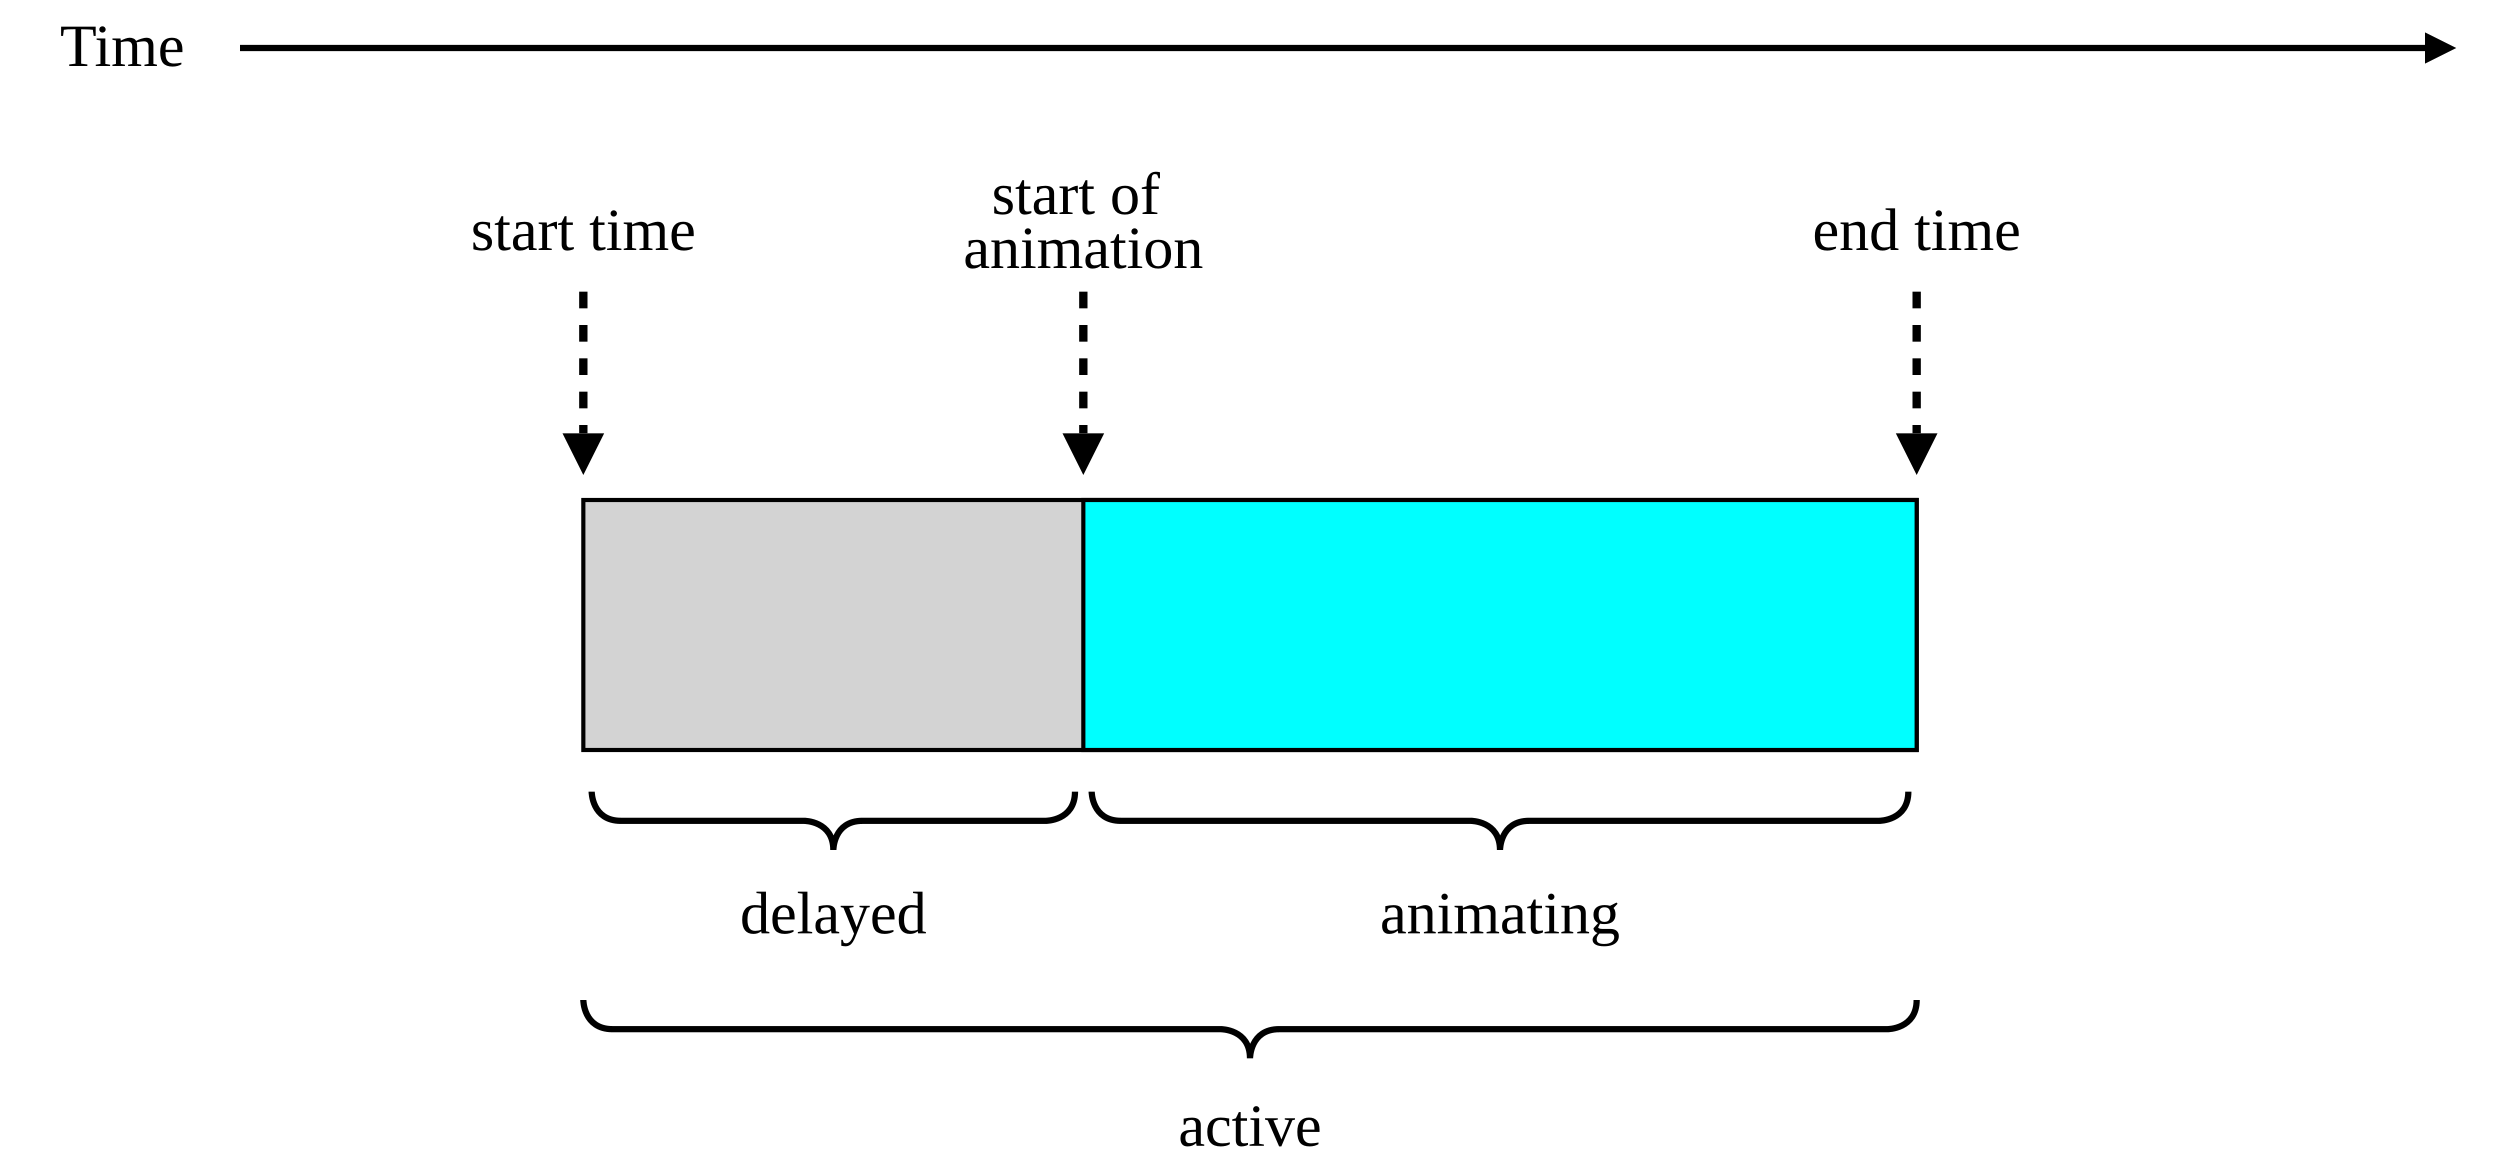
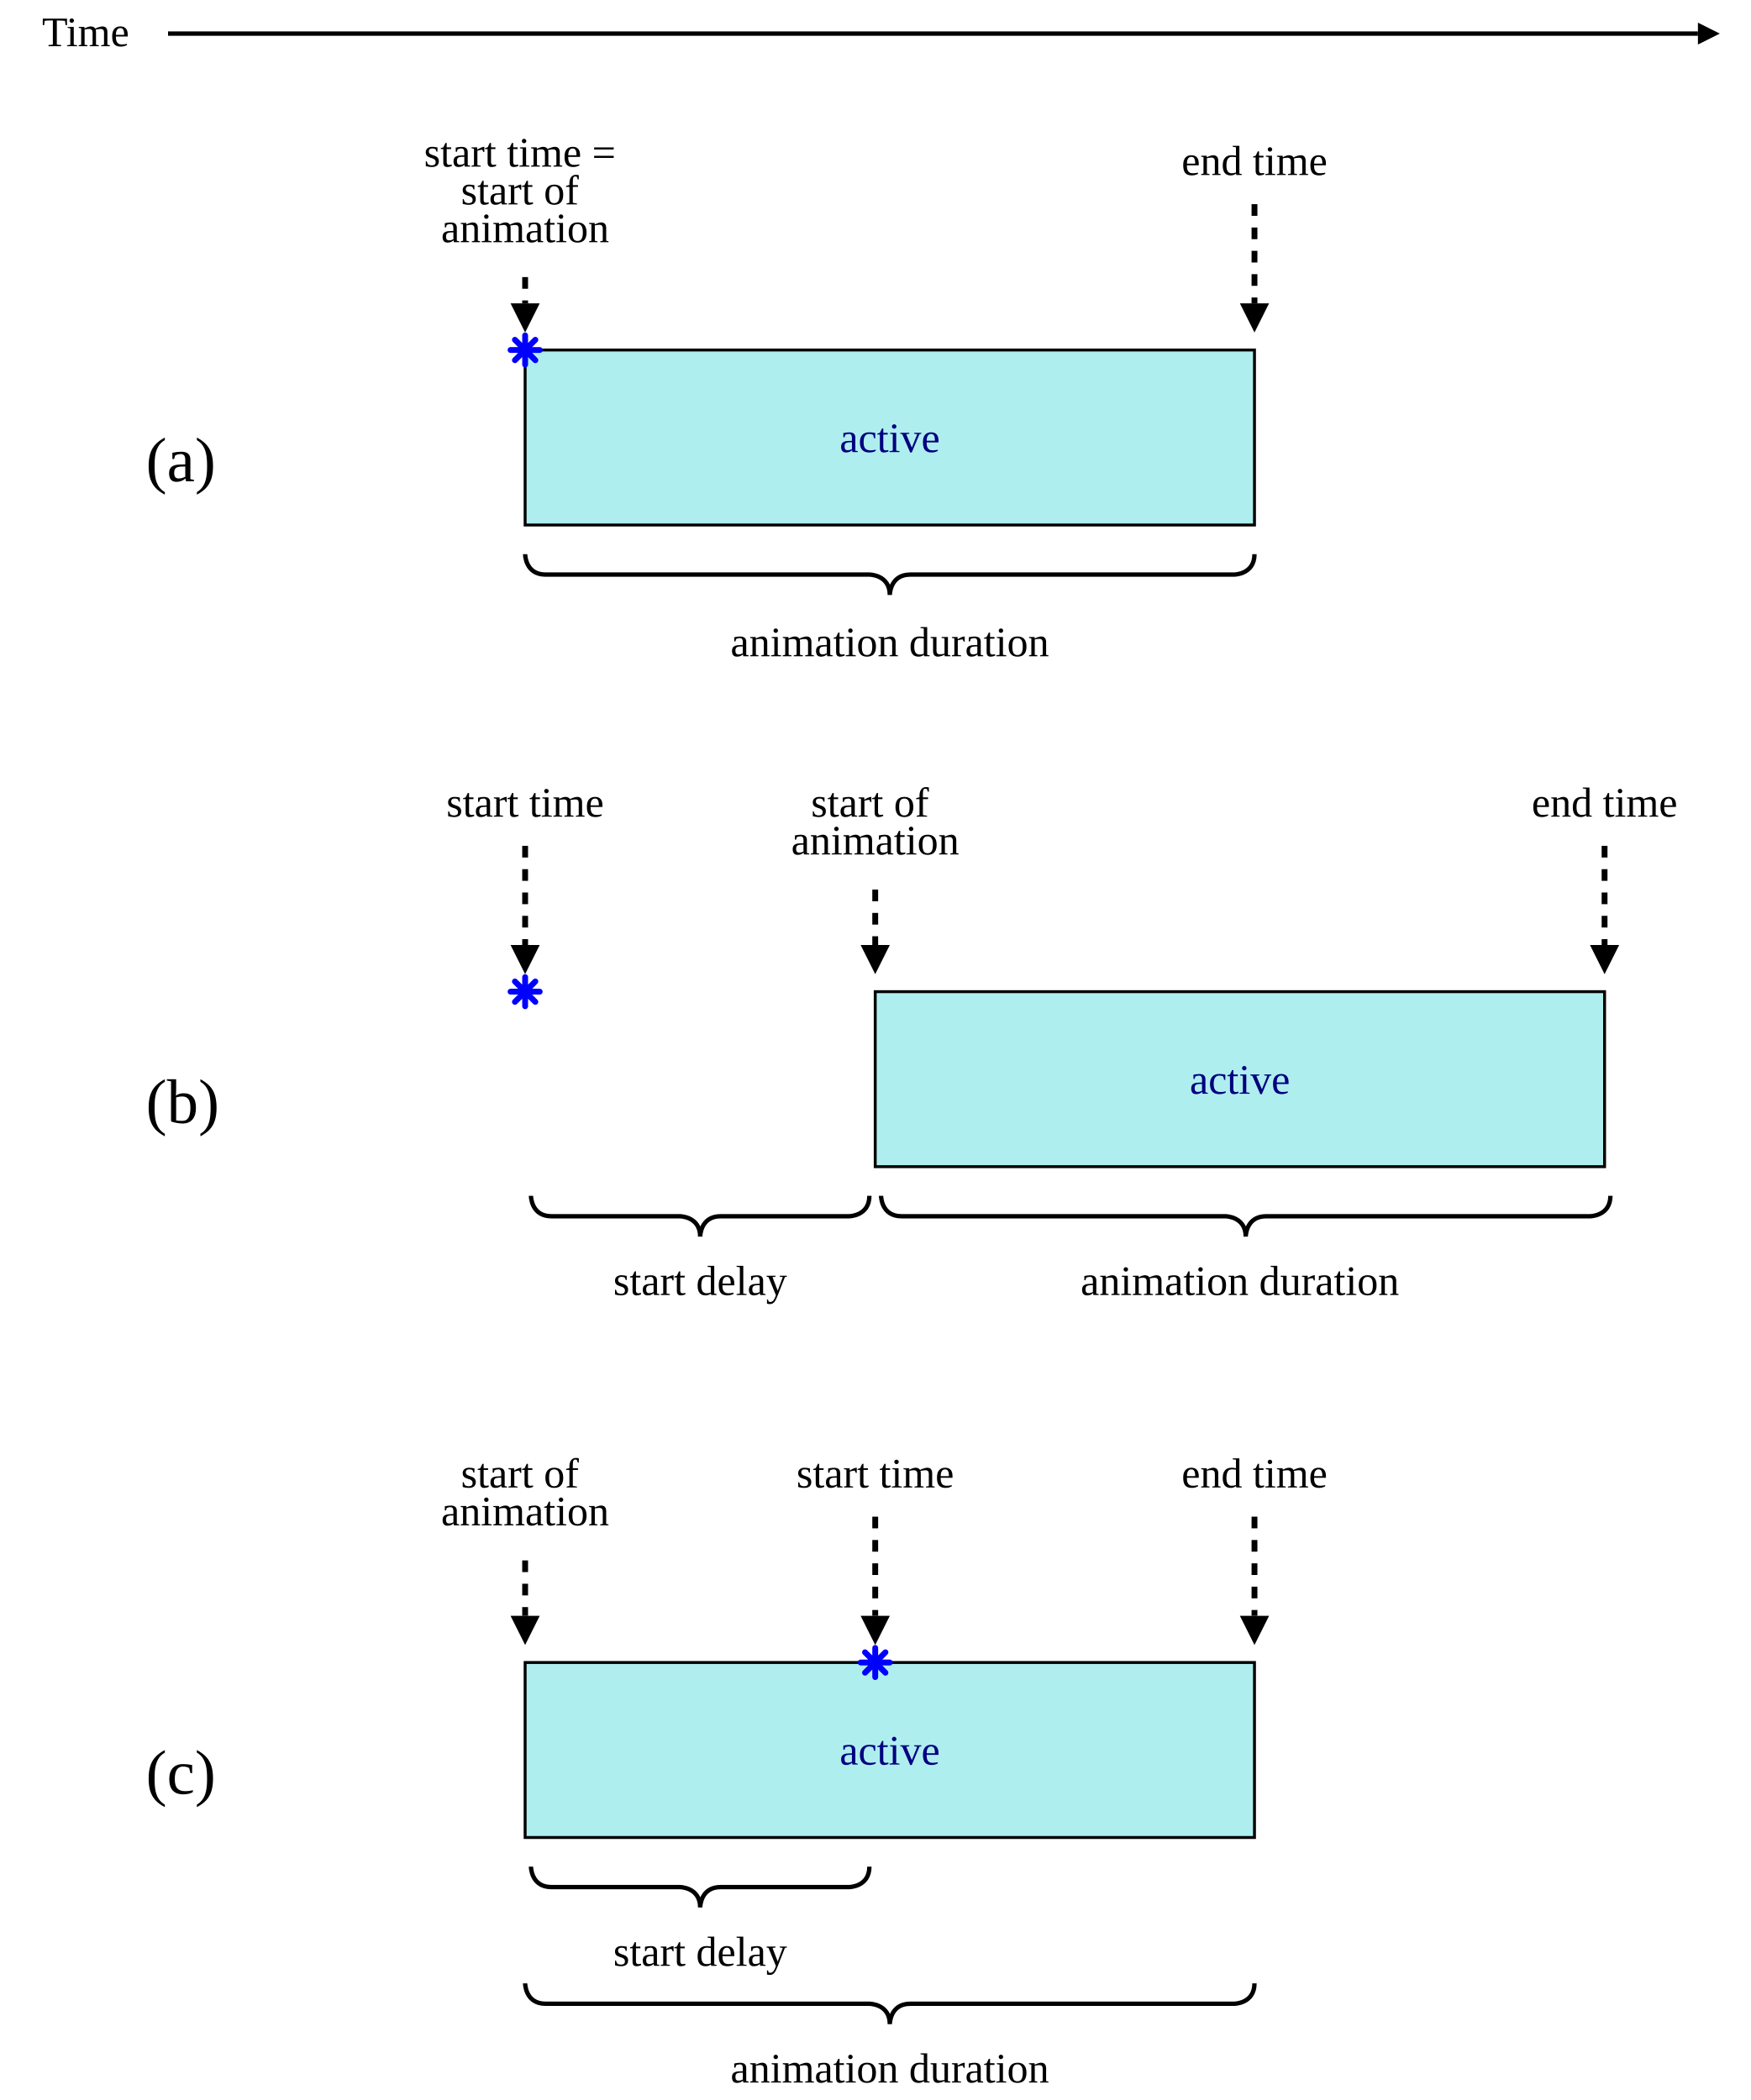
- <svg xmlns="http://www.w3.org/2000/svg" width="100%" height="100%" viewBox="0 0 600 280">
+ <svg xmlns="http://www.w3.org/2000/svg" xmlns:xlink="http://www.w3.org/1999/xlink" width="100%" height="100%" viewBox="0 0 600 720">
  <defs>
    <style type="text/css">
    svg {
      font-size: 1.2em;
    }
    .arrowLine, .dottedArrow {
      stroke: black;
      stroke-width: 1.5;
      marker-end: url(#arrow);
      fill: none;
    }
    .dottedArrow {
      stroke-dasharray: 4 4;
      stroke-width: 2;
    }
    .activeSpan  {
-       fill: lightgrey;
+       fill: paleturquoise;
      stroke: black;
    }
-     .animatingSpan  {
-       fill: aqua;
-       stroke: black;
+     .timeLabel, .regionLabel, .stateLabel {
+       text-anchor: middle;
    }
-     .timeLabel, .regionLabel {
-       text-anchor: middle;
+     .stateLabel {
+       fill: navy;
    }
    .bracket {
      stroke: black;
      stroke-width: 1.5;
      fill: none;
    }
+     .startTimeStar {
+       stroke: blue;
+       stroke-linecap: round;
+       stroke-width: 2;
+       fill: none;
+     }
+     .exampleLabel {
+       font-size: 1.5em;
+     }
    </style>
    <marker id="arrow" viewBox="0 -5 10 10" orient="auto" markerWidth="5" markerHeight="5">
      <path d="M0-5l10 5l-10 5z" />
    </marker>
+     <path d="M-3.5-3.5l7 7M3.5-3.5l-7 7M0-5v10M-5 0h10" class="startTimeStar" id="star" />
  </defs>
  <g>
    <text x="1em" y="1.1em">Time</text>
    <line x1="4em" x2="97%" y1="0.8em" y2="0.8em" class="arrowLine" />
  </g>
-   <g transform="translate(140 20)">
+   <g transform="translate(180 20)">
+     <text x="-130" y="145" class="exampleLabel">(a)</text>
+     <g transform="translate(0 40)">
+       <text class="timeLabel" y="-0.2em">start time =
+         <tspan x="0" dy="0.9em">start of</tspan>
+         <tspan x="0" dy="0.9em">animation</tspan>
+       </text>
+       <text x="250" class="timeLabel">end time</text>
+     </g>
+     <g transform="translate(0 50)">
+       <path d="M0 25v9" class="dottedArrow" />
+       <path d="M250 0v34" class="dottedArrow" />
+     </g>
+     <g transform="translate(0 100)">
+       <rect width="250" height="60" class="activeSpan" />
+       <text x="125" y="35" class="stateLabel">active</text>
+       <use xlink:href="#star" />
+     </g>
+     <g transform="translate(0 170)">
+       <path d="M0 0s0 7 7 7h111s7 0 7 7c0 0 0-7 7-7h111s7 0 7-7" class="bracket" />
+       <text x="125" y="35" class="regionLabel">animation duration</text>
+     </g>
+   </g>
+   <g transform="translate(180 240)">
+     <text x="-130" y="145" class="exampleLabel">(b)</text>
    <g transform="translate(0 40)">
      <text class="timeLabel">start time</text>
-       <text x="120" class="timeLabel" y="-0.6em">start of
-                        <tspan x="120" dy="0.9em">animation</tspan>
+       <text x="120" class="timeLabel">start of
+         <tspan x="120" y="0.9em">animation</tspan>
      </text>
-       <text x="320" class="timeLabel">end time</text>
+       <text x="370" class="timeLabel">end time</text>
    </g>
    <g transform="translate(0 50)">
      <path d="M0 0v34" class="dottedArrow" />
-       <path d="M120 0v34" class="dottedArrow" />
-       <path d="M320 0v34" class="dottedArrow" />
+       <path d="M120 15v19" class="dottedArrow" />
+       <path d="M370 0v34" class="dottedArrow" />
    </g>
    <g transform="translate(0 100)">
-       <rect width="320" height="60" class="activeSpan" />
-       <rect x="120" width="200" height="60" class="animatingSpan" />
+       <rect x="120" width="250" height="60" class="activeSpan" />
+       <text x="245" y="35" class="stateLabel">active</text>
+       <use xlink:href="#star" />
    </g>
    <g transform="translate(0 170)">
      <path d="M2 0s0 7 7 7h44s7 0 7 7c0 0 0-7 7-7h44s7 0 7-7" class="bracket" />
-       <path d="M122 0s0 7 7 7h84s7 0 7 7c0 0 0-7 7-7h84s7 0 7-7" class="bracket" />
+       <path d="M122 0s0 7 7 7h111s7 0 7 7c0 0 0-7 7-7h111s7 0 7-7" class="bracket" />
      <g transform="translate(0 34)">
-         <text x="60" class="regionLabel">delayed</text>
-         <text x="220" class="regionLabel">animating</text>
+         <text x="60" class="regionLabel">start delay</text>
+         <text x="245" class="regionLabel">animation duration</text>
      </g>
    </g>
-     <g transform="translate(0 220)">
-       <path d="M0 0s0 7 7 7h146s7 0 7 7c0 0 0-7 7-7h146s7 0 7-7" class="bracket" />
-       <text x="160" y="35" class="regionLabel">active</text>
+   </g>
+   <g transform="translate(180 470)">
+     <text x="-130" y="145" class="exampleLabel">(c)</text>
+     <g transform="translate(0 40)">
+       <text x="120" class="timeLabel">start time</text>
+       <text class="timeLabel">start of
+         <tspan x="0" y="0.9em">animation</tspan>
+       </text>
+       <text x="250" class="timeLabel">end time</text>
+     </g>
+     <g transform="translate(0 50)">
+       <path d="M120 0v34" class="dottedArrow" />
+       <path d="M0 15v19" class="dottedArrow" />
+       <path d="M250 0v34" class="dottedArrow" />
+     </g>
+     <g transform="translate(0 100)">
+       <rect width="250" height="60" class="activeSpan" />
+       <text x="125" y="35" class="stateLabel">active</text>
+       <use x="120" xlink:href="#star" />
+     </g>
+     <g transform="translate(0 170)">
+       <path d="M2 0s0 7 7 7h44s7 0 7 7c0 0 0-7 7-7h44s7 0 7-7" class="bracket" />
+       <path d="M0 40s0 7 7 7h111s7 0 7 7c0 0 0-7 7-7h111s7 0 7-7" class="bracket" />
+       <g transform="translate(0 34)">
+         <text x="60" class="regionLabel">start delay</text>
+         <text x="125" y="40" class="regionLabel">animation duration</text>
+       </g>
    </g>
  </g>
</svg>
